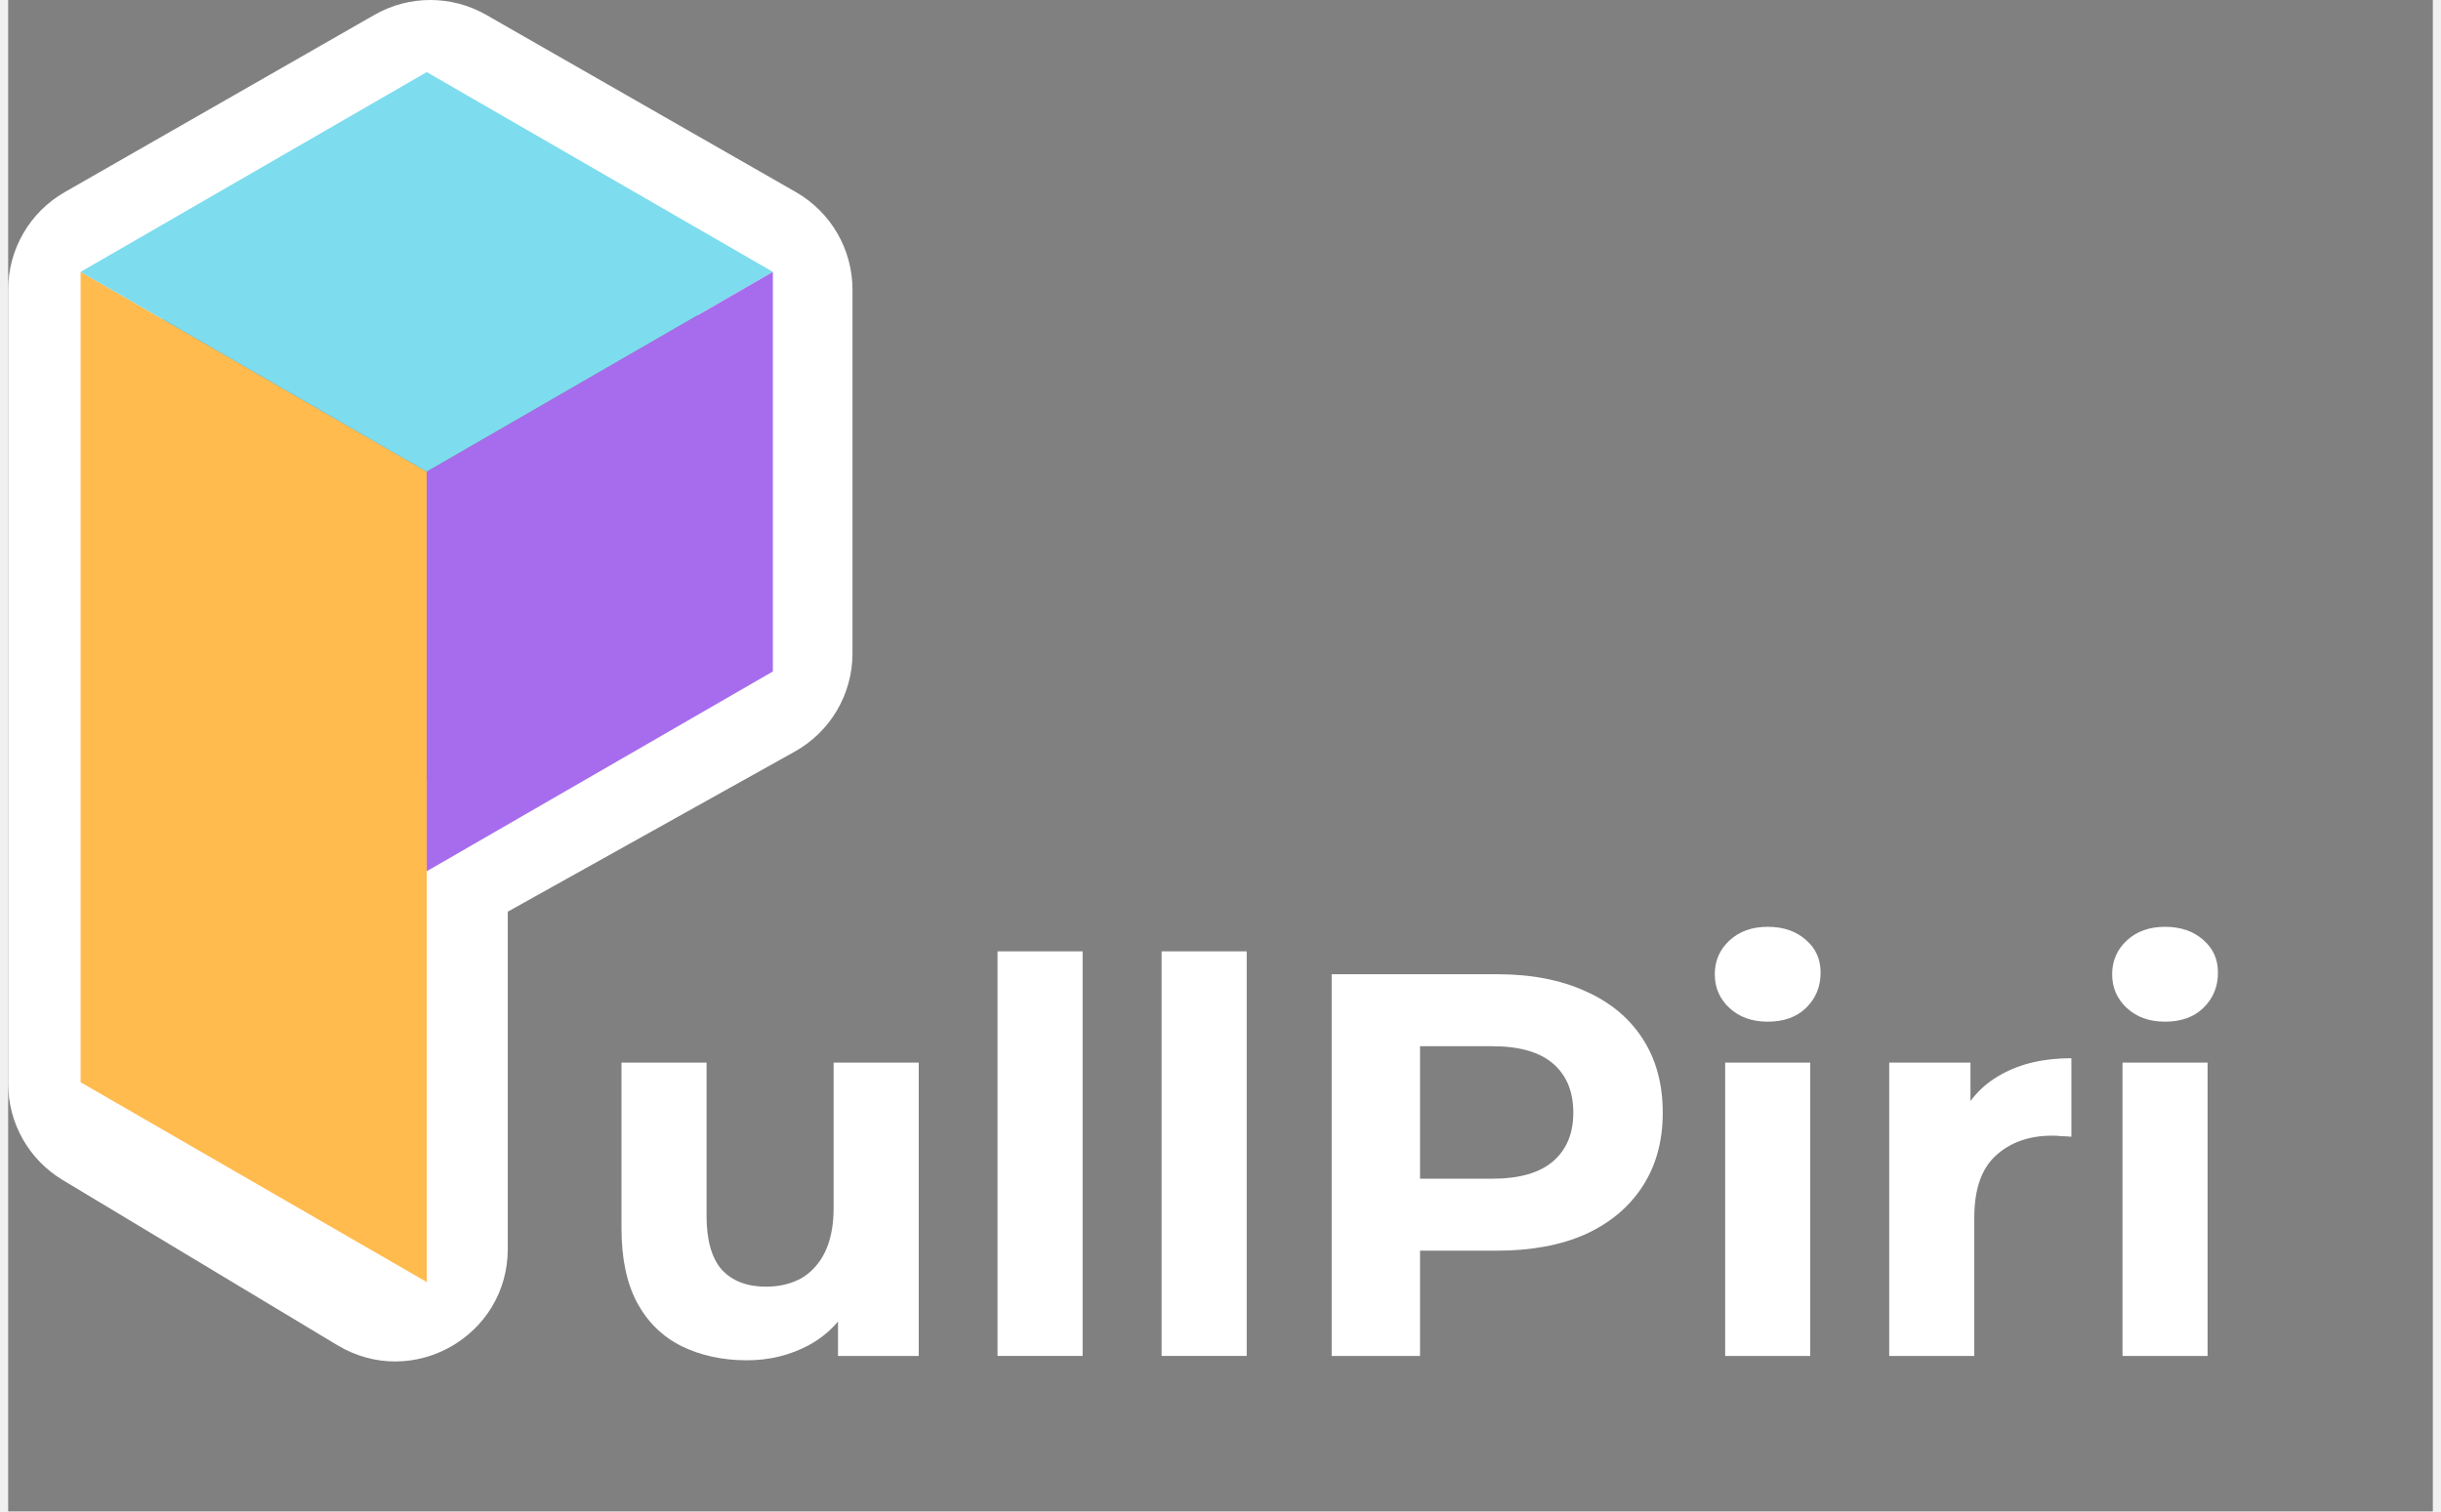
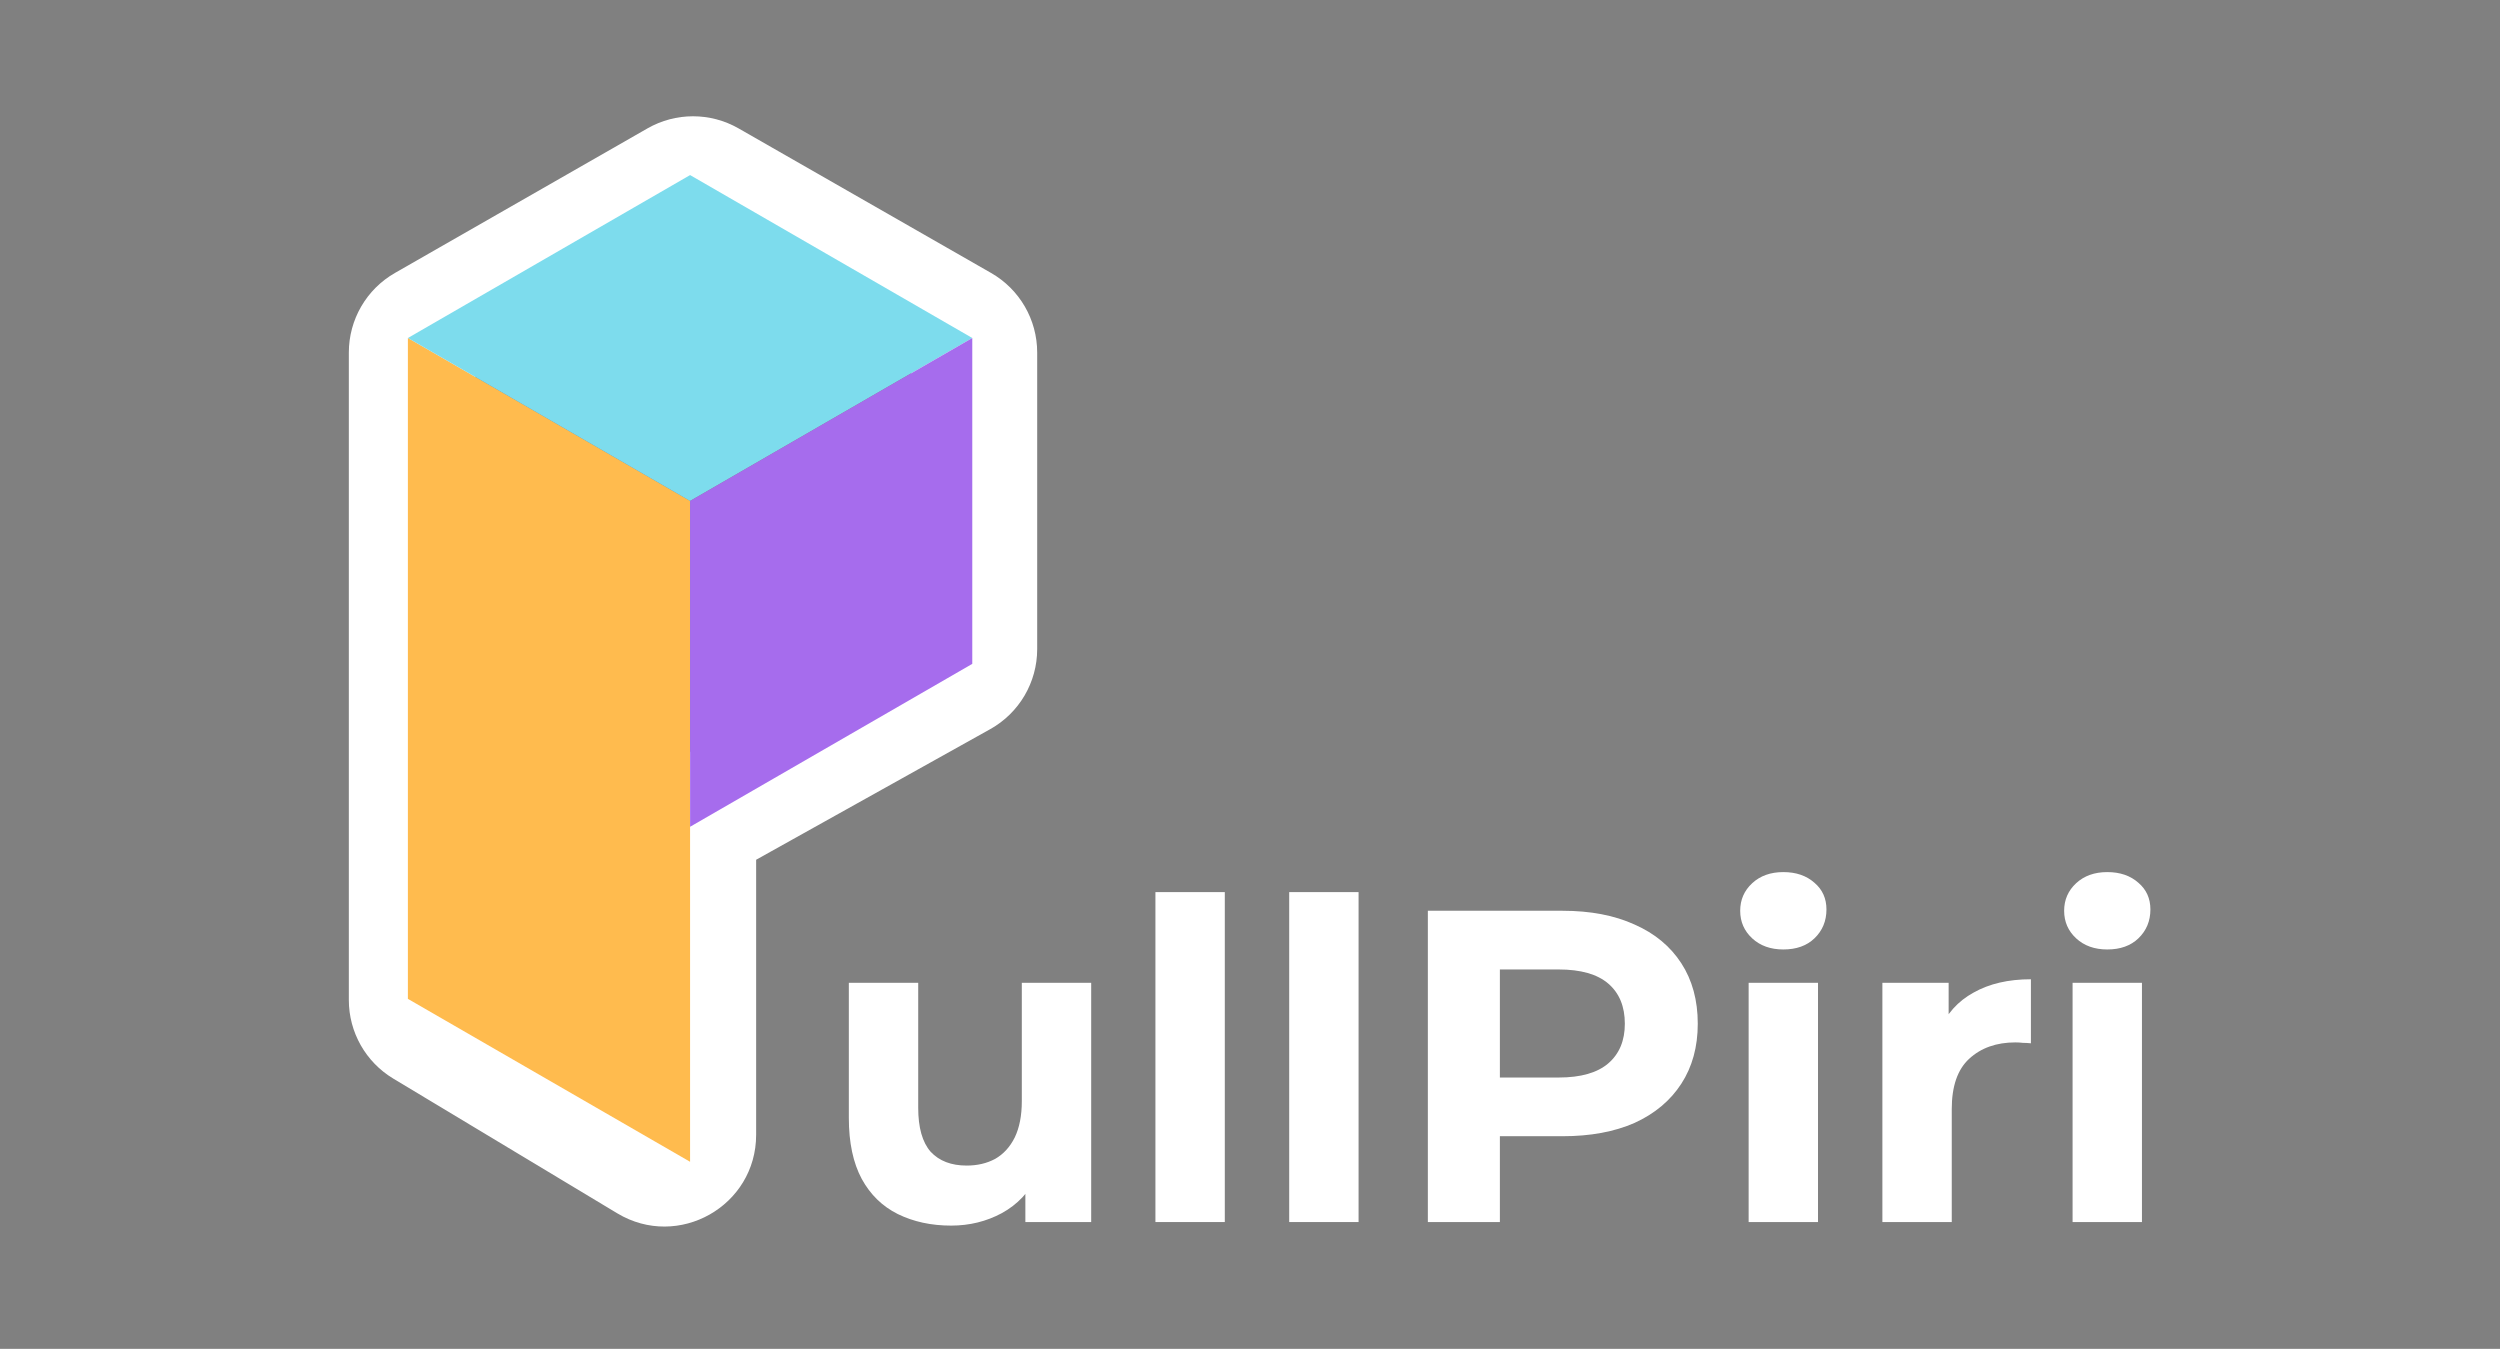
- <svg xmlns="http://www.w3.org/2000/svg" width="155" height="96" viewBox="0 0 170 106" fill="none">
+ <svg xmlns="http://www.w3.org/2000/svg" width="215" height="116" viewBox="0 0 215 116" fill="none">
  <rect width="100%" height="100%" fill="#808080" />
-   <path fill-rule="evenodd" clip-rule="evenodd" d="M25.683 1.041C28.109 -0.347 31.089 -0.347 33.515 1.041L55.232 13.474C57.685 14.878 59.198 17.488 59.198 20.314V45.826C59.198 48.683 57.652 51.316 55.157 52.708L35.029 63.939V87.591C35.029 93.721 28.338 97.504 23.085 94.345L3.819 82.757C1.449 81.332 0 78.769 0 76.003V20.314C0 17.488 1.513 14.878 3.966 13.474L25.683 1.041ZM10.859 22.04V74.32L24.17 82.326V62.191C24.17 59.334 25.716 56.701 28.211 55.309L48.339 44.078V22.04L29.599 11.312L10.859 22.04Z" fill="white" />
-   <path d="M148.242 95.097V74.522H154.208V95.097H148.242ZM151.225 71.654C150.129 71.654 149.237 71.335 148.548 70.698C147.86 70.061 147.516 69.27 147.516 68.327C147.516 67.384 147.86 66.593 148.548 65.956C149.237 65.319 150.129 65 151.225 65C152.321 65 153.214 65.306 153.902 65.918C154.59 66.504 154.935 67.269 154.935 68.212C154.935 69.207 154.59 70.035 153.902 70.698C153.239 71.335 152.347 71.654 151.225 71.654Z" fill="white" />
-   <path d="M131.885 95.097V74.523H137.583V80.335L136.78 78.653C137.392 77.2 138.373 76.103 139.724 75.364C141.076 74.599 142.72 74.217 144.658 74.217V79.724C144.403 79.698 144.173 79.685 143.969 79.685C143.765 79.66 143.549 79.647 143.319 79.647C141.687 79.647 140.362 80.119 139.342 81.062C138.348 81.98 137.851 83.42 137.851 85.383V95.097H131.885Z" fill="white" />
-   <path d="M120.383 95.097V74.522H126.349V95.097H120.383ZM123.366 71.654C122.269 71.654 121.377 71.335 120.689 70.698C120 70.061 119.656 69.27 119.656 68.327C119.656 67.384 120 66.593 120.689 65.956C121.377 65.319 122.269 65 123.366 65C124.462 65 125.354 65.306 126.043 65.918C126.731 66.504 127.075 67.269 127.075 68.212C127.075 69.207 126.731 70.035 126.043 70.698C125.38 71.335 124.487 71.654 123.366 71.654Z" fill="white" />
-   <path d="M92.795 95.096V68.326H104.382C106.779 68.326 108.844 68.721 110.577 69.512C112.311 70.276 113.65 71.385 114.593 72.839C115.536 74.292 116.008 76.026 116.008 78.04C116.008 80.028 115.536 81.749 114.593 83.202C113.65 84.656 112.311 85.777 110.577 86.568C108.844 87.332 106.779 87.715 104.382 87.715H96.237L98.99 84.923V95.096H92.795ZM98.99 85.612L96.237 82.667H104.038C105.95 82.667 107.378 82.259 108.321 81.443C109.265 80.627 109.736 79.493 109.736 78.04C109.736 76.561 109.265 75.414 108.321 74.598C107.378 73.782 105.95 73.374 104.038 73.374H96.237L98.99 70.43V85.612Z" fill="white" />
-   <path d="M80.871 95.096V66.721H86.837V95.096H80.871Z" fill="white" />
-   <path d="M69.367 95.096V66.721H75.333V95.096H69.367Z" fill="white" />
-   <path d="M51.796 95.402C50.087 95.402 48.558 95.07 47.207 94.407C45.881 93.745 44.848 92.737 44.109 91.386C43.37 90.01 43 88.263 43 86.147V74.522H48.966V85.267C48.966 86.976 49.323 88.238 50.036 89.053C50.776 89.844 51.808 90.239 53.134 90.239C54.052 90.239 54.868 90.048 55.582 89.665C56.295 89.257 56.856 88.646 57.264 87.83C57.672 86.988 57.876 85.943 57.876 84.694V74.522H63.842V95.096H58.182V89.436L59.215 91.08C58.526 92.508 57.507 93.591 56.155 94.331C54.83 95.045 53.376 95.402 51.796 95.402Z" fill="white" />
-   <rect width="28.023" height="56.836" transform="matrix(0.866025 0.5 0 1 5.07812 19.0664)" fill="#FFBB4E" />
-   <rect width="28.023" height="28.023" transform="matrix(0.866025 0.5 -0.866025 0.5 29.3477 5.05664)" fill="#7DDCED" />
-   <path d="M29.348 33.08L53.616 19.069V47.092L29.348 61.103L29.348 33.08Z" fill="#A66CED" />
+   <path fill-rule="evenodd" clip-rule="evenodd" d="M55.684 11.041C58.109 9.653 61.089 9.653 63.515 11.041L85.232 23.474C87.685 24.878 89.198 27.488 89.198 30.314V55.826C89.198 58.683 87.652 61.316 85.157 62.708L65.028 73.939V97.591C65.028 103.721 58.338 107.504 53.085 104.345L33.819 92.757C31.449 91.332 30 88.769 30 86.003V30.314C30 27.488 31.513 24.878 33.966 23.474L55.684 11.041ZM40.859 32.04V84.32L54.17 92.326V72.191C54.17 69.334 55.716 66.701 58.211 65.309L78.339 54.078V32.04L59.599 21.312L40.859 32.04Z" fill="white" />
+   <path d="M178.242 105.097V84.522H184.208V105.097H178.242ZM181.225 81.654C180.129 81.654 179.237 81.335 178.548 80.698C177.86 80.061 177.516 79.27 177.516 78.327C177.516 77.384 177.86 76.593 178.548 75.956C179.237 75.319 180.129 75 181.225 75C182.321 75 183.214 75.306 183.902 75.918C184.59 76.504 184.935 77.269 184.935 78.212C184.935 79.207 184.59 80.035 183.902 80.698C183.239 81.335 182.347 81.654 181.225 81.654Z" fill="white" />
+   <path d="M161.885 105.097V84.523H167.583V90.335L166.78 88.653C167.392 87.2 168.373 86.103 169.724 85.364C171.076 84.599 172.72 84.217 174.658 84.217V89.724C174.403 89.698 174.173 89.685 173.969 89.685C173.765 89.66 173.549 89.647 173.319 89.647C171.687 89.647 170.362 90.119 169.342 91.062C168.348 91.98 167.851 93.42 167.851 95.383V105.097H161.885Z" fill="white" />
+   <path d="M150.383 105.097V84.522H156.349V105.097H150.383ZM153.366 81.654C152.269 81.654 151.377 81.335 150.689 80.698C150 80.061 149.656 79.27 149.656 78.327C149.656 77.384 150 76.593 150.689 75.956C151.377 75.319 152.269 75 153.366 75C154.462 75 155.354 75.306 156.043 75.918C156.731 76.504 157.075 77.269 157.075 78.212C157.075 79.207 156.731 80.035 156.043 80.698C155.38 81.335 154.487 81.654 153.366 81.654Z" fill="white" />
+   <path d="M122.795 105.096V78.326H134.382C136.779 78.326 138.844 78.721 140.577 79.512C142.311 80.276 143.65 81.385 144.593 82.839C145.536 84.292 146.008 86.026 146.008 88.04C146.008 90.028 145.536 91.749 144.593 93.202C143.65 94.656 142.311 95.777 140.577 96.568C138.844 97.332 136.779 97.715 134.382 97.715H126.237L128.99 94.923V105.096H122.795ZM128.99 95.612L126.237 92.667H134.038C135.95 92.667 137.378 92.259 138.321 91.443C139.265 90.627 139.736 89.493 139.736 88.04C139.736 86.561 139.265 85.414 138.321 84.598C137.378 83.782 135.95 83.374 134.038 83.374H126.237L128.99 80.43V95.612Z" fill="white" />
+   <path d="M110.871 105.096V76.721H116.837V105.096H110.871Z" fill="white" />
+   <path d="M99.367 105.096V76.721H105.333V105.096H99.367Z" fill="white" />
+   <path d="M81.796 105.402C80.088 105.402 78.558 105.07 77.207 104.407C75.881 103.745 74.848 102.737 74.109 101.386C73.37 100.01 73 98.263 73 96.147V84.522H78.966V95.267C78.966 96.976 79.323 98.238 80.037 99.053C80.776 99.844 81.808 100.239 83.134 100.239C84.052 100.239 84.868 100.048 85.582 99.665C86.296 99.257 86.856 98.646 87.264 97.83C87.672 96.988 87.876 95.943 87.876 94.694V84.522H93.842V105.096H88.182V99.436L89.215 101.08C88.526 102.508 87.507 103.591 86.155 104.331C84.83 105.045 83.376 105.402 81.796 105.402Z" fill="white" />
+   <rect width="28.023" height="56.836" transform="matrix(0.866025 0.5 0 1 35.07812 29.0664)" fill="#FFBB4E" />
+   <rect width="28.023" height="28.023" transform="matrix(0.866025 0.5 -0.866025 0.5 59.3477 15.05664)" fill="#7DDCED" />
+   <path d="M59.348 43.08L83.616 29.069V57.092L59.348 71.103L59.348 43.08Z" fill="#A66CED" />
</svg>
